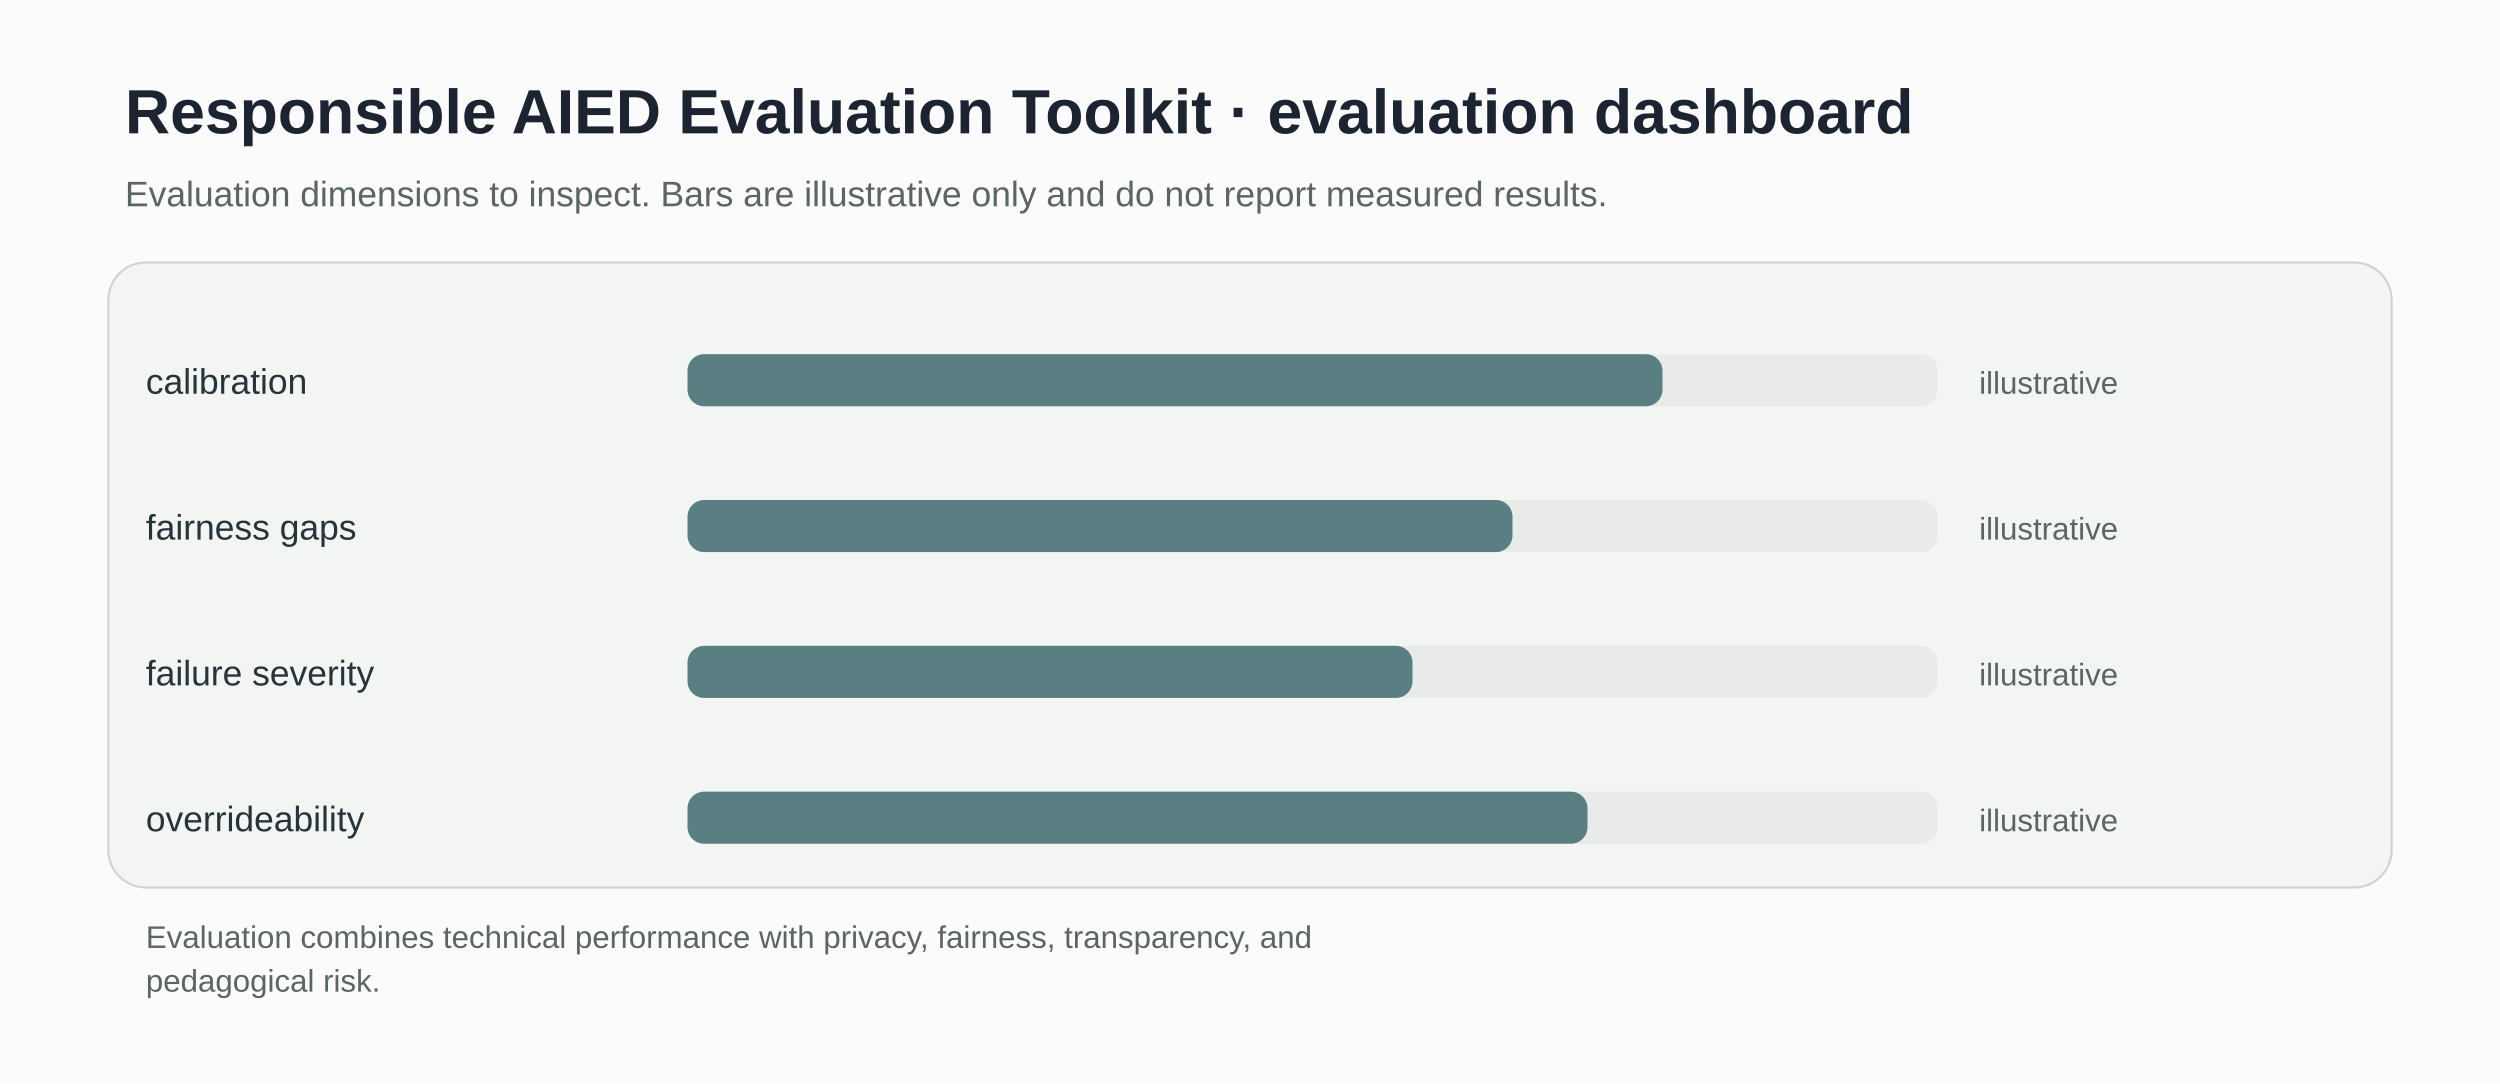
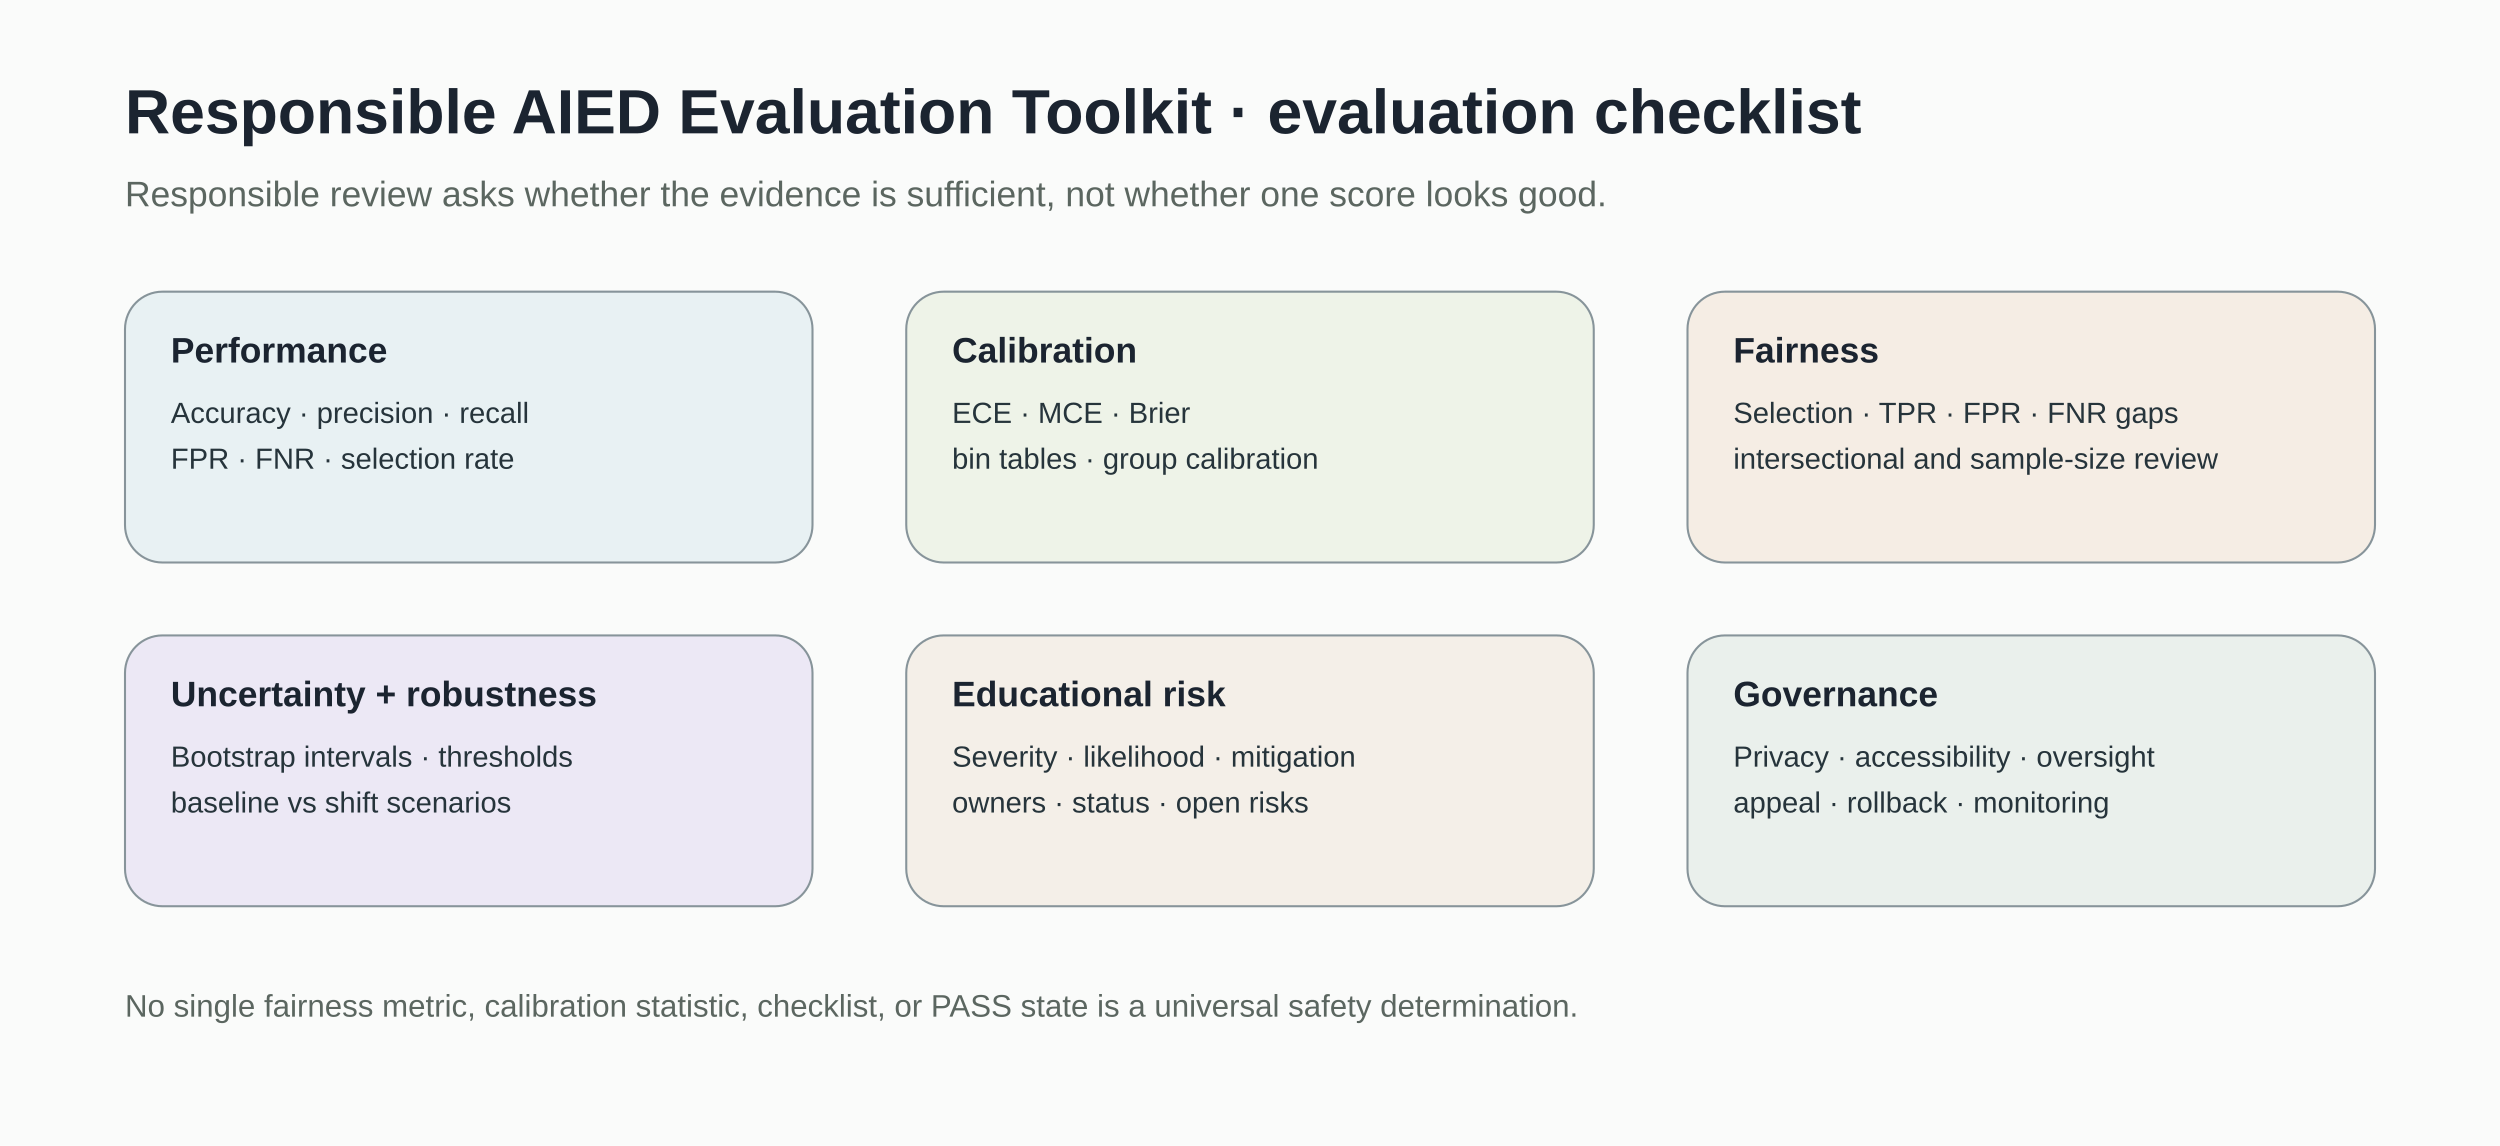
- <svg xmlns="http://www.w3.org/2000/svg" width="1200" height="520" viewBox="0 0 1200 520">
+ <svg xmlns="http://www.w3.org/2000/svg" width="1200" height="550" viewBox="0 0 1200 550" role="img" aria-labelledby="title desc">
  <rect width="100%" height="100%" fill="#FAFBFA" />
-   <text x="60" y="64" font-family="Arial, sans-serif" font-size="30" font-weight="700" fill="#1B2430">Responsible AIED Evaluation Toolkit · evaluation dashboard</text>
-   <text x="60" y="99" font-family="Arial, sans-serif" font-size="17" fill="#5B6660">Evaluation dimensions to inspect. Bars are illustrative only and do not report measured results.</text>
-   <rect x="52" y="126" width="1096" height="300" rx="18" fill="#F3F5F3" stroke="#CDD3CF" />
-   <text x="70" y="189" font-family="Arial, sans-serif" font-size="17" fill="#26343B">calibration</text>
-   <rect x="330" y="170" width="600" height="25" rx="8" fill="#E8EBE8" />
-   <rect x="330" y="170" width="468" height="25" rx="8" fill="#5A7F82" />
-   <text x="950" y="189" font-family="Arial, sans-serif" font-size="15" fill="#5B6660">illustrative</text>
-   <text x="70" y="259" font-family="Arial, sans-serif" font-size="17" fill="#26343B">fairness gaps</text>
-   <rect x="330" y="240" width="600" height="25" rx="8" fill="#E8EBE8" />
-   <rect x="330" y="240" width="396" height="25" rx="8" fill="#5A7F82" />
-   <text x="950" y="259" font-family="Arial, sans-serif" font-size="15" fill="#5B6660">illustrative</text>
-   <text x="70" y="329" font-family="Arial, sans-serif" font-size="17" fill="#26343B">failure severity</text>
-   <rect x="330" y="310" width="600" height="25" rx="8" fill="#E8EBE8" />
-   <rect x="330" y="310" width="348" height="25" rx="8" fill="#5A7F82" />
-   <text x="950" y="329" font-family="Arial, sans-serif" font-size="15" fill="#5B6660">illustrative</text>
-   <text x="70" y="399" font-family="Arial, sans-serif" font-size="17" fill="#26343B">overrideability</text>
-   <rect x="330" y="380" width="600" height="25" rx="8" fill="#E8EBE8" />
-   <rect x="330" y="380" width="432" height="25" rx="8" fill="#5A7F82" />
-   <text x="950" y="399" font-family="Arial, sans-serif" font-size="15" fill="#5B6660">illustrative</text>
-   <text x="70" y="455" font-family="Arial, sans-serif" font-size="15" fill="#5B6660">Evaluation combines technical performance with privacy, fairness, transparency, and</text>
-   <text x="70" y="476" font-family="Arial, sans-serif" font-size="15" fill="#5B6660">pedagogical risk.</text>
+   <text x="60" y="64" font-family="Arial,sans-serif" font-size="30" font-weight="700" fill="#1B2430">Responsible AIED Evaluation Toolkit · evaluation checklist</text>
+   <text x="60" y="99" font-family="Arial,sans-serif" font-size="17" fill="#5B6660">Responsible review asks whether the evidence is sufficient, not whether one score looks good.</text>
+   <rect x="60" y="140" width="330" height="130" rx="18" fill="#E8F1F3" stroke="#87949A" />
+   <text x="82" y="174" font-family="Arial" font-size="17" font-weight="700" fill="#1B2430">Performance</text>
+   <text x="82" y="203" font-family="Arial" font-size="14" fill="#26343B">Accuracy · precision · recall</text>
+   <text x="82" y="225" font-family="Arial" font-size="14" fill="#26343B">FPR · FNR · selection rate</text>
+   <rect x="435" y="140" width="330" height="130" rx="18" fill="#EEF3E8" stroke="#87949A" />
+   <text x="457" y="174" font-family="Arial" font-size="17" font-weight="700" fill="#1B2430">Calibration</text>
+   <text x="457" y="203" font-family="Arial" font-size="14" fill="#26343B">ECE · MCE · Brier</text>
+   <text x="457" y="225" font-family="Arial" font-size="14" fill="#26343B">bin tables · group calibration</text>
+   <rect x="810" y="140" width="330" height="130" rx="18" fill="#F5EDE4" stroke="#87949A" />
+   <text x="832" y="174" font-family="Arial" font-size="17" font-weight="700" fill="#1B2430">Fairness</text>
+   <text x="832" y="203" font-family="Arial" font-size="14" fill="#26343B">Selection · TPR · FPR · FNR gaps</text>
+   <text x="832" y="225" font-family="Arial" font-size="14" fill="#26343B">intersectional and sample-size review</text>
+   <rect x="60" y="305" width="330" height="130" rx="18" fill="#ECE8F5" stroke="#87949A" />
+   <text x="82" y="339" font-family="Arial" font-size="17" font-weight="700" fill="#1B2430">Uncertainty + robustness</text>
+   <text x="82" y="368" font-family="Arial" font-size="14" fill="#26343B">Bootstrap intervals · thresholds</text>
+   <text x="82" y="390" font-family="Arial" font-size="14" fill="#26343B">baseline vs shift scenarios</text>
+   <rect x="435" y="305" width="330" height="130" rx="18" fill="#F4EFE8" stroke="#87949A" />
+   <text x="457" y="339" font-family="Arial" font-size="17" font-weight="700" fill="#1B2430">Educational risk</text>
+   <text x="457" y="368" font-family="Arial" font-size="14" fill="#26343B">Severity · likelihood · mitigation</text>
+   <text x="457" y="390" font-family="Arial" font-size="14" fill="#26343B">owners · status · open risks</text>
+   <rect x="810" y="305" width="330" height="130" rx="18" fill="#EAF0EC" stroke="#87949A" />
+   <text x="832" y="339" font-family="Arial" font-size="17" font-weight="700" fill="#1B2430">Governance</text>
+   <text x="832" y="368" font-family="Arial" font-size="14" fill="#26343B">Privacy · accessibility · oversight</text>
+   <text x="832" y="390" font-family="Arial" font-size="14" fill="#26343B">appeal · rollback · monitoring</text>
+   <text x="60" y="488" font-family="Arial" font-size="15" fill="#5B6660">No single fairness metric, calibration statistic, checklist, or PASS state is a universal safety determination.</text>
</svg>
